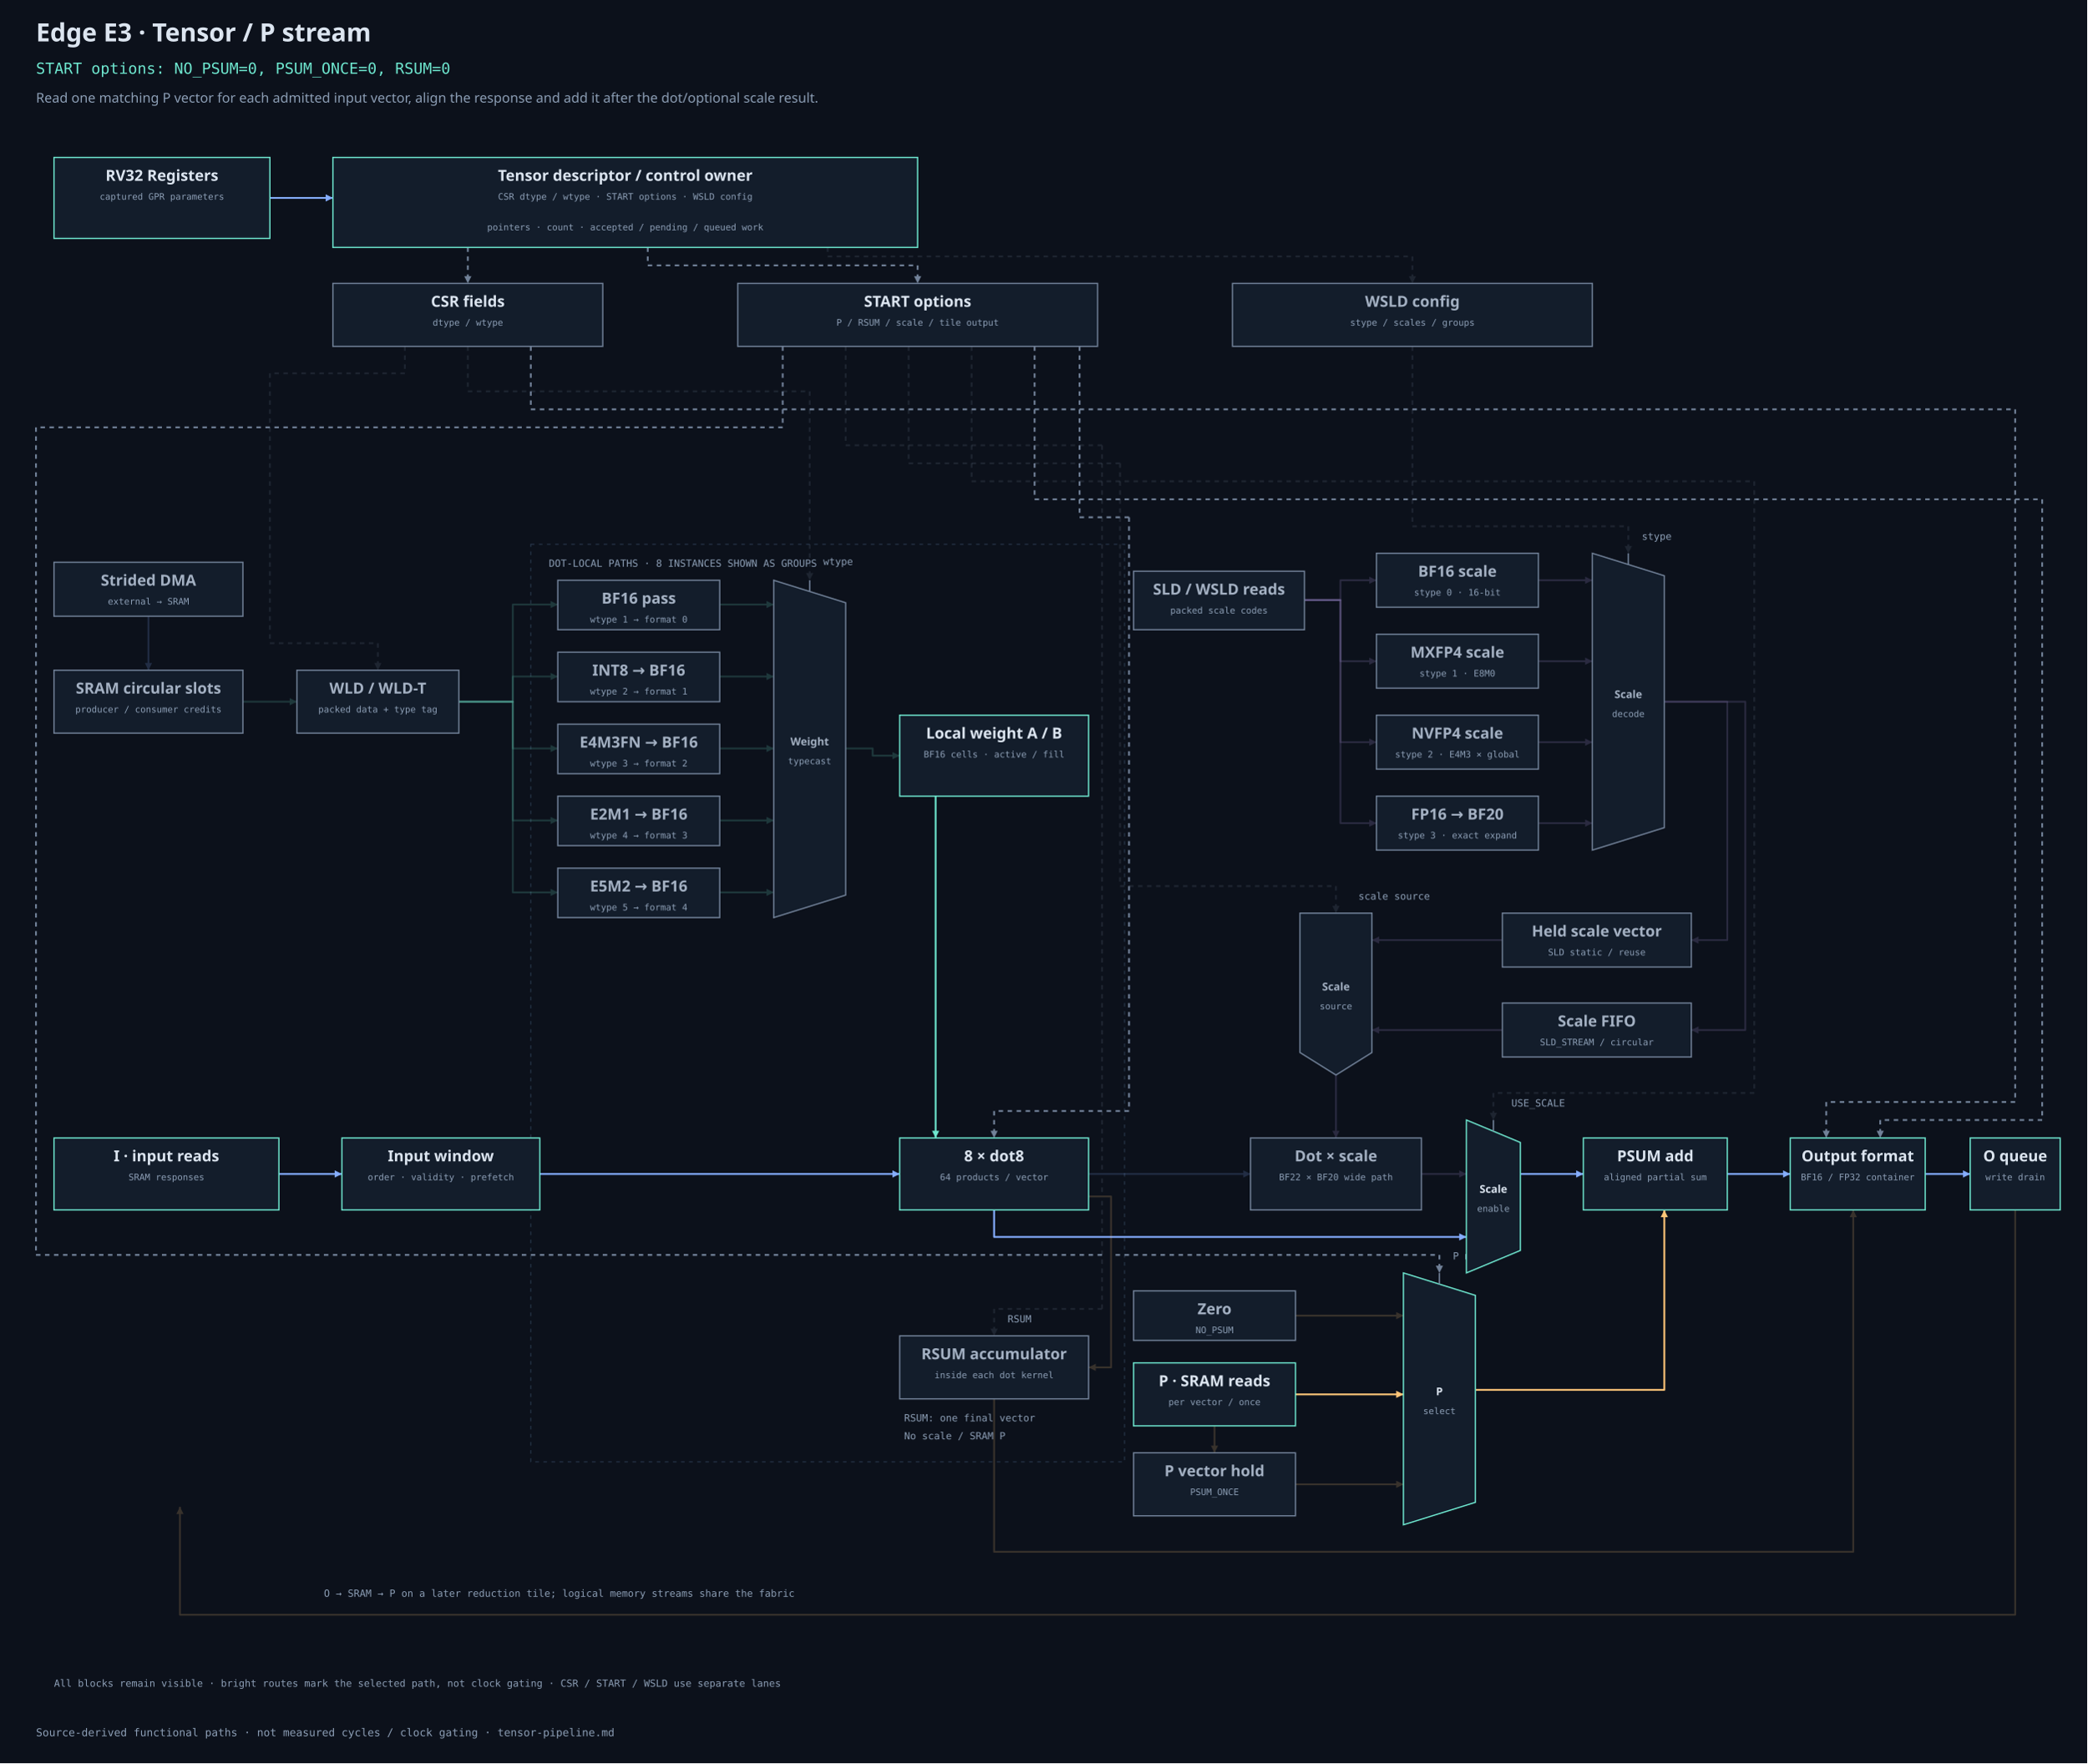
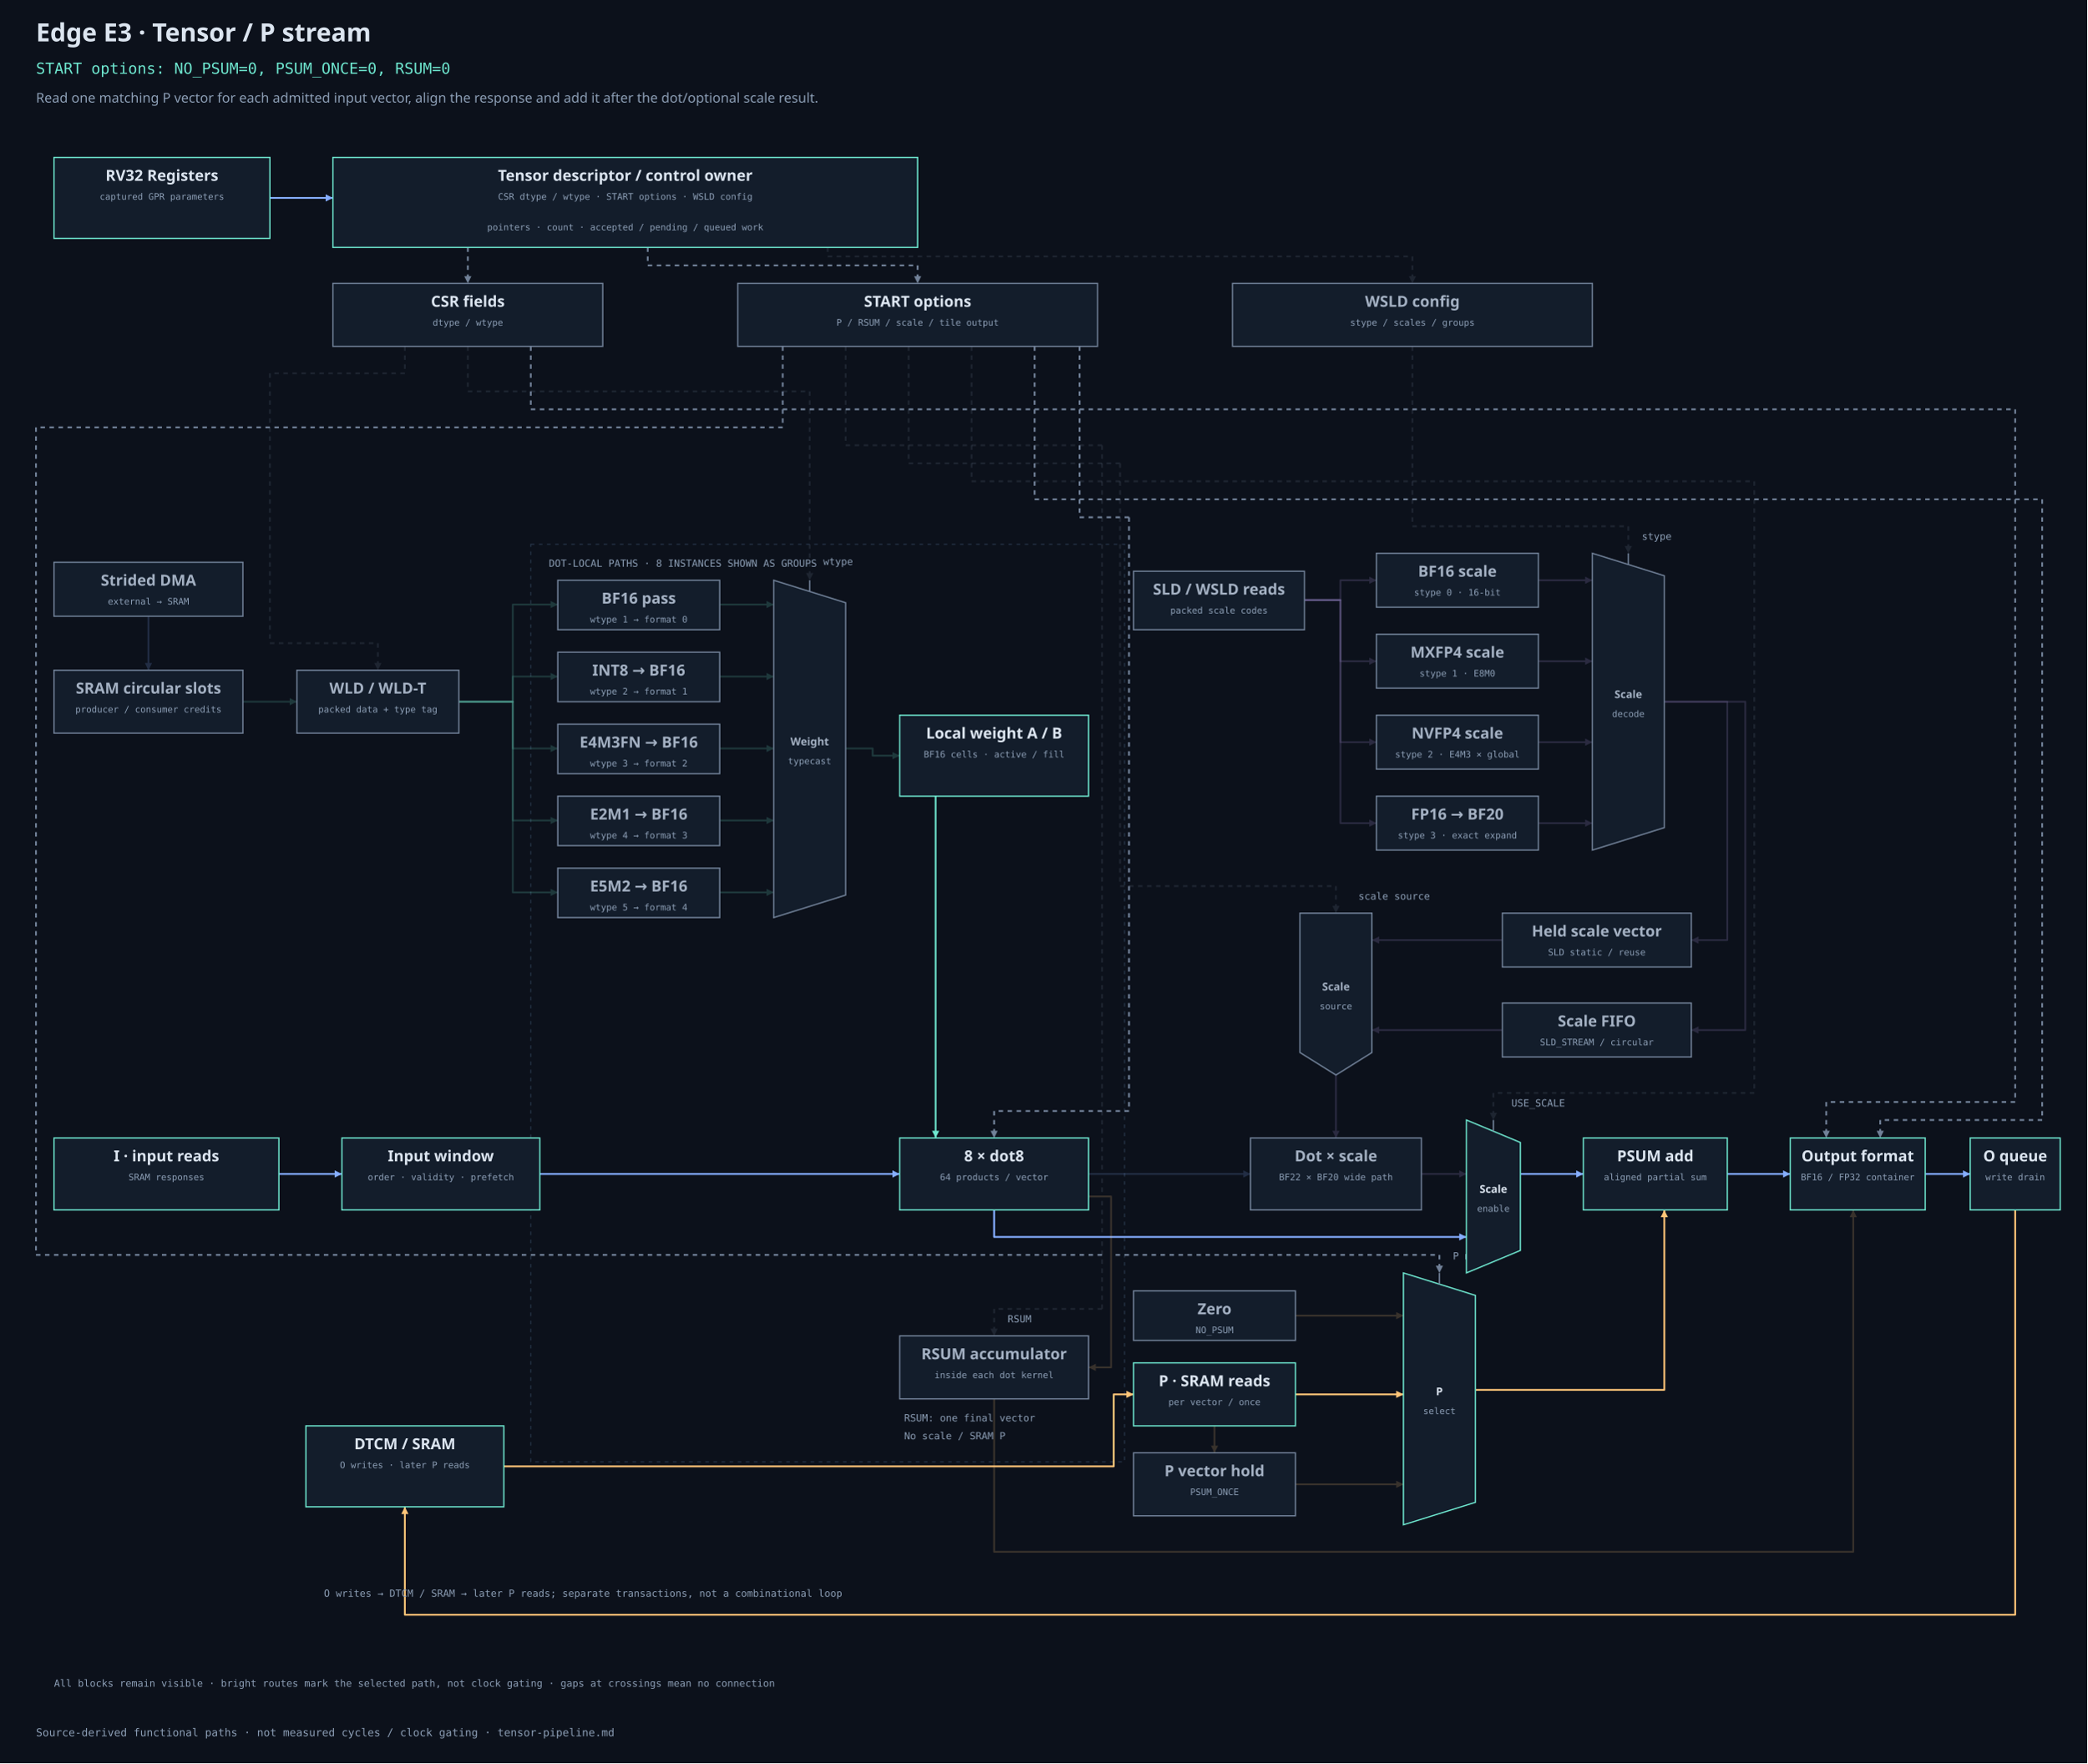
<svg xmlns="http://www.w3.org/2000/svg" width="2320" height="1960" viewBox="0 0 2320 1960">
  <rect width="2320" height="1960" fill="#0c111b" />
  <text x="40" y="46" fill="#dce5f0" font-family="sans-serif" font-size="28" font-weight="700">Edge E3 · Tensor / P stream</text>
  <text x="40" y="82" fill="#6ee7cf" font-family="monospace" font-size="17">START options: NO_PSUM=0, PSUM_ONCE=0, RSUM=0</text>
  <text x="40" y="114" fill="#8c9eb5" font-family="sans-serif" font-size="15">Read one matching P vector for each admitted input vector, align the response and add it after the dot/optional scale result.</text>
  <svg x="20" y="135" width="2280" height="1760" viewBox="0 0 2280 1760" role="img" aria-labelledby="tensor-svg-title tensor-svg-desc">
    <style>.tensor-bg{fill:var(--bg,#0c111b)}.tensor-memory{fill:none;stroke:var(--rule,#29394e);stroke-dasharray:4 5}.tensor-title{font:600 17px sans-serif;fill:var(--ink,#dce5f0)}.tensor-sub{font:10px monospace;fill:var(--muted,#8c9eb5)}.tensor-caption{font:11px monospace;fill:var(--muted,#8c9eb5)}.tensor-box{fill:var(--panel,#131d2b);stroke:var(--ink,#dce5f0);stroke-width:1.4}.tensor-wire{fill:none;stroke-width:2;stroke-linejoin:round}.tensor-data{stroke:#85adff}.tensor-weight{stroke:#6ee7cf}.tensor-psum{stroke:#ffc578}.tensor-optional{stroke:#b39be8}.tensor-control{stroke:#718198;stroke-dasharray:5 5}.tensor-arrow-data{fill:#85adff}.tensor-arrow-weight{fill:#6ee7cf}.tensor-arrow-psum{fill:#ffc578}.tensor-arrow-optional{fill:#b39be8}.tensor-arrow-control{fill:#718198}[data-tensor-node]{opacity:1}[data-tensor-path]{opacity:.18}[data-tensor-path].is-active{opacity:1}[data-tensor-node]:not(.is-active) .tensor-box{stroke:var(--muted,#718198)}[data-tensor-node]:not(.is-active) .tensor-title{fill:var(--muted,#a4b1c3)}[data-tensor-node]:not(.is-active) .tensor-sub{fill:var(--muted,#8c9eb5)}.tensor-mux-title{font-size:12px}.tensor-control-source .tensor-box{stroke:#718198!important}.tensor-control-port{stroke:#718198;stroke-width:1.5;fill:none}.is-active .tensor-box{stroke:#6ee7cf}</style>
    <defs>
      <marker id="tensor-arrow-data" viewBox="0 0 8 8" refX="8" refY="4" markerWidth="8" markerHeight="8" markerUnits="userSpaceOnUse" orient="auto">
        <path d="M0 0L8 4L0 8Z" class="tensor-arrow-data" />
      </marker>
      <marker id="tensor-arrow-weight" viewBox="0 0 8 8" refX="8" refY="4" markerWidth="8" markerHeight="8" markerUnits="userSpaceOnUse" orient="auto">
        <path d="M0 0L8 4L0 8Z" class="tensor-arrow-weight" />
      </marker>
      <marker id="tensor-arrow-psum" viewBox="0 0 8 8" refX="8" refY="4" markerWidth="8" markerHeight="8" markerUnits="userSpaceOnUse" orient="auto">
        <path d="M0 0L8 4L0 8Z" class="tensor-arrow-psum" />
      </marker>
      <marker id="tensor-arrow-optional" viewBox="0 0 8 8" refX="8" refY="4" markerWidth="8" markerHeight="8" markerUnits="userSpaceOnUse" orient="auto">
        <path d="M0 0L8 4L0 8Z" class="tensor-arrow-optional" />
      </marker>
      <marker id="tensor-arrow-control" viewBox="0 0 8 8" refX="8" refY="4" markerWidth="8" markerHeight="8" markerUnits="userSpaceOnUse" orient="auto">
        <path d="M0 0L8 4L0 8Z" class="tensor-arrow-control" />
      </marker>
    </defs>
    <rect class="tensor-bg" width="2280" height="1760" />
    <rect class="tensor-memory" x="570" y="470" width="660" height="1020" />
    <text class="tensor-caption" x="590" y="495">DOT-LOCAL PATHS · 8 INSTANCES SHOWN AS GROUPS</text>
    <text class="tensor-caption" x="895" y="493">wtype</text>
    <text class="tensor-caption" x="1805" y="465">stype</text>
    <text class="tensor-caption" x="1660" y="1095">USE_SCALE</text>
    <text class="tensor-caption" x="1490" y="865">scale source</text>
    <text class="tensor-caption" x="1595" y="1265">P mode</text>
    <text class="tensor-caption" x="1100" y="1335">RSUM</text>
    <path data-tensor-path="gpr-owner" class="tensor-wire tensor-data is-active" d="M280 85H350" marker-end="url(#tensor-arrow-data)" />
    <g data-tensor-path="ctrl-wld" class="tensor-wire tensor-control ">
      <path d="M430 250L430 280M430 280L280 280M280 280L280 580M280 580L400 580M400 580L400 610" />
      <path d="M400 602L400 610" marker-end="url(#tensor-arrow-control)" />
    </g>
    <g data-tensor-path="ctrl-weight" class="tensor-wire tensor-control ">
      <path d="M500 250L500 300M500 300L880 300M880 300L880 510" />
      <path d="M880 502L880 510" marker-end="url(#tensor-arrow-control)" />
    </g>
    <g data-tensor-path="ctrl-psum" class="tensor-wire tensor-control is-active">
      <path d="M850 250L850 340M850 340L20 340M20 340L20 1260M20 1260L1210 1260M1220 1260L1580 1260M1580 1260L1580 1280" />
      <path d="M1580 1272L1580 1280" marker-end="url(#tensor-arrow-control)" />
    </g>
    <g data-tensor-path="ctrl-rsum" class="tensor-wire tensor-control ">
      <path d="M920 250L920 360M920 360L1205 360M1205 360L1205 1165M1205 1175L1205 1190M1205 1200L1205 1235M1205 1245L1205 1320M1205 1320L1085 1320M1085 1320L1085 1350" />
      <path d="M1085 1342L1085 1350" marker-end="url(#tensor-arrow-control)" />
    </g>
    <g data-tensor-path="ctrl-scale" class="tensor-wire tensor-control ">
      <path d="M990 250L990 380M990 380L1225 380M1225 380L1225 850M1225 850L1465 850M1465 850L1465 880" />
      <path d="M1465 872L1465 880" marker-end="url(#tensor-arrow-control)" />
    </g>
    <g data-tensor-path="ctrl-enable" class="tensor-wire tensor-control ">
      <path d="M1060 250L1060 400M1060 400L1930 400M1930 400L1930 1080M1930 1080L1640 1080M1640 1080L1640 1110" />
      <path d="M1640 1102L1640 1110" marker-end="url(#tensor-arrow-control)" />
    </g>
    <g data-tensor-path="ctrl-stype" class="tensor-wire tensor-control ">
      <path d="M1550 250L1550 450M1550 450L1790 450M1790 450L1790 480" />
      <path d="M1790 472L1790 480" marker-end="url(#tensor-arrow-control)" />
    </g>
    <g data-tensor-path="ctrl-format" class="tensor-wire tensor-control is-active">
      <path d="M570 250L570 320M570 320L2220 320M2220 320L2220 1090M2220 1090L2010 1090M2010 1090L2010 1130" />
      <path d="M2010 1122L2010 1130" marker-end="url(#tensor-arrow-control)" />
    </g>
    <g data-tensor-path="owner-dot" class="tensor-wire tensor-control is-active">
      <path d="M1180 250L1180 440M1180 440L1235 440M1235 440L1235 1100M1235 1100L1085 1100M1085 1100L1085 1130" />
      <path d="M1085 1122L1085 1130" marker-end="url(#tensor-arrow-control)" />
    </g>
    <path data-tensor-path="dma-ring" class="tensor-wire tensor-data " d="M145 550L145 610" marker-end="url(#tensor-arrow-data)" />
    <path data-tensor-path="ring-wld" class="tensor-wire tensor-weight " d="M250 645L310 645" marker-end="url(#tensor-arrow-weight)" />
    <path data-tensor-path="weights" class="tensor-wire tensor-weight is-active" d="M1020 750L1020 1130" marker-end="url(#tensor-arrow-weight)" />
    <path data-tensor-path="input-window" class="tensor-wire tensor-data is-active" d="M290 1170L360 1170" marker-end="url(#tensor-arrow-data)" />
    <path data-tensor-path="window-dot" class="tensor-wire tensor-data is-active" d="M580 1170L980 1170" marker-end="url(#tensor-arrow-data)" />
    <path data-tensor-path="dot-post" class="tensor-wire tensor-data " d="M1190 1170L1370 1170" marker-end="url(#tensor-arrow-data)" />
    <path data-tensor-path="scale-product" class="tensor-wire tensor-optional " d="M1560 1170L1610 1170" marker-end="url(#tensor-arrow-optional)" />
    <path data-tensor-path="scale-bypass" class="tensor-wire tensor-data is-active" d="M1085 1210L1085 1240L1610 1240" marker-end="url(#tensor-arrow-data)" />
    <path data-tensor-path="scaled-to-post" class="tensor-wire tensor-data is-active" d="M1670 1170L1740 1170" marker-end="url(#tensor-arrow-data)" />
    <path data-tensor-path="post-output" class="tensor-wire tensor-data is-active" d="M1900 1170L1970 1170" marker-end="url(#tensor-arrow-data)" />
    <path data-tensor-path="format-output" class="tensor-wire tensor-data is-active" d="M2120 1170L2170 1170" marker-end="url(#tensor-arrow-data)" />
    <path data-tensor-path="rsum-merge" class="tensor-wire tensor-psum " d="M1190 1195L1215 1195L1215 1385L1190 1385" marker-end="url(#tensor-arrow-psum)" />
    <path data-tensor-path="rsum-output" class="tensor-wire tensor-psum " d="M1085 1420L1085 1590L2040 1590L2040 1210" marker-end="url(#tensor-arrow-psum)" />
    <path data-tensor-path="static-scale" class="tensor-wire tensor-optional " d="M1650 910L1505 910" marker-end="url(#tensor-arrow-optional)" />
    <path data-tensor-path="stream-scale" class="tensor-wire tensor-optional " d="M1650 1010L1505 1010" marker-end="url(#tensor-arrow-optional)" />
    <path data-tensor-path="scale" class="tensor-wire tensor-optional " d="M1465 1060L1465 1130" marker-end="url(#tensor-arrow-optional)" />
    <path data-tensor-path="sld-static" class="tensor-wire tensor-optional " d="M1830 645L1900 645L1900 910L1860 910" marker-end="url(#tensor-arrow-optional)" />
    <path data-tensor-path="sld-stream" class="tensor-wire tensor-optional " d="M1830 645L1920 645L1920 1010L1860 1010" marker-end="url(#tensor-arrow-optional)" />
    <path data-tensor-path="zero-p" class="tensor-wire tensor-psum " d="M1420 1327.5L1540 1327.5" marker-end="url(#tensor-arrow-psum)" />
    <path data-tensor-path="read-hold" class="tensor-wire tensor-psum " d="M1330 1450L1330 1480" marker-end="url(#tensor-arrow-psum)" />
    <path data-tensor-path="hold-p" class="tensor-wire tensor-psum " d="M1420 1515L1540 1515" marker-end="url(#tensor-arrow-psum)" />
    <path data-tensor-path="stream-p" class="tensor-wire tensor-psum is-active" d="M1420 1415L1540 1415" marker-end="url(#tensor-arrow-psum)" />
    <path data-tensor-path="psum-post" class="tensor-wire tensor-psum is-active" d="M1620 1410L1830 1410L1830 1210" marker-end="url(#tensor-arrow-psum)" />
-     <path data-tensor-path="writeback" class="tensor-wire tensor-psum " d="M2220 1210L2220 1660L180 1660L180 1540" marker-end="url(#tensor-arrow-psum)" />
+     <path data-tensor-path="writeback" class="tensor-wire tensor-psum is-active" d="M2220 1210L2220 1660L430 1660L430 1540" marker-end="url(#tensor-arrow-psum)" />
+     <path data-tensor-path="sram-psum" class="tensor-wire tensor-psum is-active" d="M540 1495L1218 1495L1218 1415L1240 1415" marker-end="url(#tensor-arrow-psum)" />
    <path data-tensor-path="wld-bf16" class="tensor-wire tensor-weight " d="M490 645L550 645L550 537L600 537" marker-end="url(#tensor-arrow-weight)" />
    <path data-tensor-path="cast-bf16" class="tensor-wire tensor-weight " d="M780 537L840 537" marker-end="url(#tensor-arrow-weight)" />
    <path data-tensor-path="wld-int8" class="tensor-wire tensor-weight " d="M490 645L550 645L550 617L600 617" marker-end="url(#tensor-arrow-weight)" />
    <path data-tensor-path="cast-int8" class="tensor-wire tensor-weight " d="M780 617L840 617" marker-end="url(#tensor-arrow-weight)" />
    <path data-tensor-path="wld-e4m3" class="tensor-wire tensor-weight " d="M490 645L550 645L550 697L600 697" marker-end="url(#tensor-arrow-weight)" />
    <path data-tensor-path="cast-e4m3" class="tensor-wire tensor-weight " d="M780 697L840 697" marker-end="url(#tensor-arrow-weight)" />
    <path data-tensor-path="wld-fp4" class="tensor-wire tensor-weight " d="M490 645L550 645L550 777L600 777" marker-end="url(#tensor-arrow-weight)" />
    <path data-tensor-path="cast-fp4" class="tensor-wire tensor-weight " d="M780 777L840 777" marker-end="url(#tensor-arrow-weight)" />
    <path data-tensor-path="wld-e5m2" class="tensor-wire tensor-weight " d="M490 645L550 645L550 857L600 857" marker-end="url(#tensor-arrow-weight)" />
    <path data-tensor-path="cast-e5m2" class="tensor-wire tensor-weight " d="M780 857L840 857" marker-end="url(#tensor-arrow-weight)" />
    <path data-tensor-path="wld-banks" class="tensor-wire tensor-weight " d="M920 697L950 697L950 705L980 705" marker-end="url(#tensor-arrow-weight)" />
    <path data-tensor-path="sld-bf16" class="tensor-wire tensor-optional " d="M1430 532L1470 532L1470 510L1510 510" marker-end="url(#tensor-arrow-optional)" />
    <path data-tensor-path="decode-bf16" class="tensor-wire tensor-optional " d="M1690 510L1750 510" marker-end="url(#tensor-arrow-optional)" />
    <path data-tensor-path="sld-mx" class="tensor-wire tensor-optional " d="M1430 532L1470 532L1470 600L1510 600" marker-end="url(#tensor-arrow-optional)" />
    <path data-tensor-path="decode-mx" class="tensor-wire tensor-optional " d="M1690 600L1750 600" marker-end="url(#tensor-arrow-optional)" />
    <path data-tensor-path="sld-nv" class="tensor-wire tensor-optional " d="M1430 532L1470 532L1470 690L1510 690" marker-end="url(#tensor-arrow-optional)" />
    <path data-tensor-path="decode-nv" class="tensor-wire tensor-optional " d="M1690 690L1750 690" marker-end="url(#tensor-arrow-optional)" />
    <path data-tensor-path="sld-fp16" class="tensor-wire tensor-optional " d="M1430 532L1470 532L1470 780L1510 780" marker-end="url(#tensor-arrow-optional)" />
    <path data-tensor-path="decode-fp16" class="tensor-wire tensor-optional " d="M1690 780L1750 780" marker-end="url(#tensor-arrow-optional)" />
    <g data-tensor-path="owner-csr" class="tensor-wire tensor-control is-active">
      <path d="M500 140L500 180" />
      <path d="M500 172L500 180" marker-end="url(#tensor-arrow-control)" />
    </g>
    <g data-tensor-path="owner-start" class="tensor-wire tensor-control is-active">
      <path d="M700 140L700 160M700 160L1000 160M1000 160L1000 180" />
      <path d="M1000 172L1000 180" marker-end="url(#tensor-arrow-control)" />
    </g>
    <g data-tensor-path="owner-wsld" class="tensor-wire tensor-control ">
      <path d="M900 140L900 150M900 150L1550 150M1550 150L1550 180" />
      <path d="M1550 172L1550 180" marker-end="url(#tensor-arrow-control)" />
    </g>
    <g data-tensor-path="ctrl-tile-format" class="tensor-wire tensor-control is-active">
      <path d="M1130 250L1130 420M1130 420L2250 420M2250 420L2250 1110M2250 1110L2070 1110M2070 1110L2070 1130" />
      <path d="M2070 1122L2070 1130" marker-end="url(#tensor-arrow-control)" />
    </g>
    <g data-tensor-node="gpr" class="is-active " role="button" tabindex="0" aria-label="RV32 Registers: explore this path">
      <rect class="tensor-box" x="40" y="40" width="240" height="90" />
      <text class="tensor-title " x="160" y="66" text-anchor="middle">RV32 Registers</text>
      <text class="tensor-sub" x="160" y="87" text-anchor="middle">captured GPR parameters</text>
    </g>
    <g data-tensor-node="owner" class="is-active " role="button" tabindex="0" aria-label="Tensor descriptor / control owner: explore this path">
      <rect class="tensor-box" x="350" y="40" width="650" height="100" />
      <text class="tensor-title " x="675" y="66" text-anchor="middle">Tensor descriptor / control owner</text>
      <text class="tensor-sub" x="675" y="87" text-anchor="middle">CSR dtype / wtype · START options · WSLD config</text>
      <text class="tensor-sub" x="675" y="121" text-anchor="middle">pointers · count · accepted / pending / queued work</text>
    </g>
    <g data-tensor-node="dma" class=" " role="button" tabindex="0" aria-label="Strided DMA: explore this path">
      <rect class="tensor-box" x="40" y="490" width="210" height="60" />
      <text class="tensor-title " x="145" y="516" text-anchor="middle">Strided DMA</text>
      <text class="tensor-sub" x="145" y="537" text-anchor="middle">external → SRAM</text>
    </g>
    <g data-tensor-node="ring" class=" " role="button" tabindex="0" aria-label="SRAM circular slots: explore this path">
      <rect class="tensor-box" x="40" y="610" width="210" height="70" />
      <text class="tensor-title " x="145" y="636" text-anchor="middle">SRAM circular slots</text>
      <text class="tensor-sub" x="145" y="657" text-anchor="middle">producer / consumer credits</text>
    </g>
    <g data-tensor-node="wld" class=" " role="button" tabindex="0" aria-label="WLD / WLD-T: explore this path">
      <rect class="tensor-box" x="310" y="610" width="180" height="70" />
      <text class="tensor-title " x="400" y="636" text-anchor="middle">WLD / WLD-T</text>
      <text class="tensor-sub" x="400" y="657" text-anchor="middle">packed data + type tag</text>
    </g>
    <g data-tensor-node="w-bf16" class=" " role="button" tabindex="0" aria-label="BF16 pass: explore this path">
      <rect class="tensor-box" x="600" y="510" width="180" height="55" />
      <text class="tensor-title " x="690" y="536" text-anchor="middle">BF16 pass</text>
      <text class="tensor-sub" x="690" y="557" text-anchor="middle">wtype 1 → format 0</text>
    </g>
    <g data-tensor-node="w-int8" class=" " role="button" tabindex="0" aria-label="INT8 → BF16: explore this path">
      <rect class="tensor-box" x="600" y="590" width="180" height="55" />
      <text class="tensor-title " x="690" y="616" text-anchor="middle">INT8 → BF16</text>
      <text class="tensor-sub" x="690" y="637" text-anchor="middle">wtype 2 → format 1</text>
    </g>
    <g data-tensor-node="w-e4m3" class=" " role="button" tabindex="0" aria-label="E4M3FN → BF16: explore this path">
      <rect class="tensor-box" x="600" y="670" width="180" height="55" />
      <text class="tensor-title " x="690" y="696" text-anchor="middle">E4M3FN → BF16</text>
      <text class="tensor-sub" x="690" y="717" text-anchor="middle">wtype 3 → format 2</text>
    </g>
    <g data-tensor-node="w-fp4" class=" " role="button" tabindex="0" aria-label="E2M1 → BF16: explore this path">
      <rect class="tensor-box" x="600" y="750" width="180" height="55" />
      <text class="tensor-title " x="690" y="776" text-anchor="middle">E2M1 → BF16</text>
      <text class="tensor-sub" x="690" y="797" text-anchor="middle">wtype 4 → format 3</text>
    </g>
    <g data-tensor-node="w-e5m2" class=" " role="button" tabindex="0" aria-label="E5M2 → BF16: explore this path">
      <rect class="tensor-box" x="600" y="830" width="180" height="55" />
      <text class="tensor-title " x="690" y="856" text-anchor="middle">E5M2 → BF16</text>
      <text class="tensor-sub" x="690" y="877" text-anchor="middle">wtype 5 → format 4</text>
    </g>
    <g data-tensor-node="wselect" class=" " role="button" tabindex="0" aria-label="Weight: explore this path">
      <path class="tensor-box" d="M840 510L920 535V860L840 885Z" />
      <path class="tensor-control-port" d="M880 510V522.5" />
      <text class="tensor-title tensor-mux-title" x="880" y="693.5" text-anchor="middle">Weight</text>
      <text class="tensor-sub" x="880" y="714.5" text-anchor="middle">typecast</text>
    </g>
    <g data-tensor-node="banks" class="is-active " role="button" tabindex="0" aria-label="Local weight A / B: explore this path">
      <rect class="tensor-box" x="980" y="660" width="210" height="90" />
      <text class="tensor-title " x="1085" y="686" text-anchor="middle">Local weight A / B</text>
      <text class="tensor-sub" x="1085" y="707" text-anchor="middle">BF16 cells · active / fill</text>
    </g>
    <g data-tensor-node="input" class="is-active " role="button" tabindex="0" aria-label="I · input reads: explore this path">
      <rect class="tensor-box" x="40" y="1130" width="250" height="80" />
      <text class="tensor-title " x="165" y="1156" text-anchor="middle">I · input reads</text>
      <text class="tensor-sub" x="165" y="1177" text-anchor="middle">SRAM responses</text>
    </g>
    <g data-tensor-node="window" class="is-active " role="button" tabindex="0" aria-label="Input window: explore this path">
      <rect class="tensor-box" x="360" y="1130" width="220" height="80" />
      <text class="tensor-title " x="470" y="1156" text-anchor="middle">Input window</text>
      <text class="tensor-sub" x="470" y="1177" text-anchor="middle">order · validity · prefetch</text>
    </g>
    <g data-tensor-node="dot" class="is-active " role="button" tabindex="0" aria-label="8 × dot8: explore this path">
      <rect class="tensor-box" x="980" y="1130" width="210" height="80" />
      <text class="tensor-title " x="1085" y="1156" text-anchor="middle">8 × dot8</text>
      <text class="tensor-sub" x="1085" y="1177" text-anchor="middle">64 products / vector</text>
    </g>
    <g data-tensor-node="rsum" class=" " role="button" tabindex="0" aria-label="RSUM accumulator: explore this path">
      <rect class="tensor-box" x="980" y="1350" width="210" height="70" />
      <text class="tensor-title " x="1085" y="1376" text-anchor="middle">RSUM accumulator</text>
      <text class="tensor-sub" x="1085" y="1397" text-anchor="middle">inside each dot kernel</text>
    </g>
    <g data-tensor-node="sld" class=" " role="button" tabindex="0" aria-label="SLD / WSLD reads: explore this path">
      <rect class="tensor-box" x="1240" y="500" width="190" height="65" />
      <text class="tensor-title " x="1335" y="526" text-anchor="middle">SLD / WSLD reads</text>
      <text class="tensor-sub" x="1335" y="547" text-anchor="middle">packed scale codes</text>
    </g>
    <g data-tensor-node="s-bf16" class=" " role="button" tabindex="0" aria-label="BF16 scale: explore this path">
      <rect class="tensor-box" x="1510" y="480" width="180" height="60" />
      <text class="tensor-title " x="1600" y="506" text-anchor="middle">BF16 scale</text>
      <text class="tensor-sub" x="1600" y="527" text-anchor="middle">stype 0 · 16-bit</text>
    </g>
    <g data-tensor-node="s-mx" class=" " role="button" tabindex="0" aria-label="MXFP4 scale: explore this path">
      <rect class="tensor-box" x="1510" y="570" width="180" height="60" />
      <text class="tensor-title " x="1600" y="596" text-anchor="middle">MXFP4 scale</text>
      <text class="tensor-sub" x="1600" y="617" text-anchor="middle">stype 1 · E8M0</text>
    </g>
    <g data-tensor-node="s-nv" class=" " role="button" tabindex="0" aria-label="NVFP4 scale: explore this path">
      <rect class="tensor-box" x="1510" y="660" width="180" height="60" />
      <text class="tensor-title " x="1600" y="686" text-anchor="middle">NVFP4 scale</text>
      <text class="tensor-sub" x="1600" y="707" text-anchor="middle">stype 2 · E4M3 × global</text>
    </g>
    <g data-tensor-node="s-fp16" class=" " role="button" tabindex="0" aria-label="FP16 → BF20: explore this path">
      <rect class="tensor-box" x="1510" y="750" width="180" height="60" />
      <text class="tensor-title " x="1600" y="776" text-anchor="middle">FP16 → BF20</text>
      <text class="tensor-sub" x="1600" y="797" text-anchor="middle">stype 3 · exact expand</text>
    </g>
    <g data-tensor-node="stype" class=" " role="button" tabindex="0" aria-label="Scale: explore this path">
      <path class="tensor-box" d="M1750 480L1830 505V785L1750 810Z" />
      <path class="tensor-control-port" d="M1790 480V492.5" />
      <text class="tensor-title tensor-mux-title" x="1790" y="641" text-anchor="middle">Scale</text>
      <text class="tensor-sub" x="1790" y="662" text-anchor="middle">decode</text>
    </g>
    <g data-tensor-node="scale-hold" class=" " role="button" tabindex="0" aria-label="Held scale vector: explore this path">
      <rect class="tensor-box" x="1650" y="880" width="210" height="60" />
      <text class="tensor-title " x="1755" y="906" text-anchor="middle">Held scale vector</text>
      <text class="tensor-sub" x="1755" y="927" text-anchor="middle">SLD static / reuse</text>
    </g>
    <g data-tensor-node="scale-fifo" class=" " role="button" tabindex="0" aria-label="Scale FIFO: explore this path">
      <rect class="tensor-box" x="1650" y="980" width="210" height="60" />
      <text class="tensor-title " x="1755" y="1006" text-anchor="middle">Scale FIFO</text>
      <text class="tensor-sub" x="1755" y="1027" text-anchor="middle">SLD_STREAM / circular</text>
    </g>
    <g data-tensor-node="scale-source" class=" " role="button" tabindex="0" aria-label="Scale: explore this path">
      <path class="tensor-box" d="M1425 880H1505V1035L1465 1060L1425 1035Z" />
      <text class="tensor-title tensor-mux-title" x="1465" y="966" text-anchor="middle">Scale</text>
      <text class="tensor-sub" x="1465" y="987" text-anchor="middle">source</text>
    </g>
    <g data-tensor-node="scale-mul" class=" " role="button" tabindex="0" aria-label="Dot × scale: explore this path">
      <rect class="tensor-box" x="1370" y="1130" width="190" height="80" />
      <text class="tensor-title " x="1465" y="1156" text-anchor="middle">Dot × scale</text>
      <text class="tensor-sub" x="1465" y="1177" text-anchor="middle">BF22 × BF20 wide path</text>
    </g>
    <g data-tensor-node="scale-select" class="is-active " role="button" tabindex="0" aria-label="Scale: explore this path">
      <path class="tensor-box" d="M1610 1110L1670 1135V1255L1610 1280Z" />
      <path class="tensor-control-port" d="M1640 1110V1122.5" />
      <text class="tensor-title tensor-mux-title" x="1640" y="1191" text-anchor="middle">Scale</text>
      <text class="tensor-sub" x="1640" y="1212" text-anchor="middle">enable</text>
    </g>
    <g data-tensor-node="post" class="is-active " role="button" tabindex="0" aria-label="PSUM add: explore this path">
      <rect class="tensor-box" x="1740" y="1130" width="160" height="80" />
      <text class="tensor-title " x="1820" y="1156" text-anchor="middle">PSUM add</text>
      <text class="tensor-sub" x="1820" y="1177" text-anchor="middle">aligned partial sum</text>
    </g>
    <g data-tensor-node="psum" class="is-active " role="button" tabindex="0" aria-label="P · SRAM reads: explore this path">
      <rect class="tensor-box" x="1240" y="1380" width="180" height="70" />
      <text class="tensor-title " x="1330" y="1406" text-anchor="middle">P · SRAM reads</text>
      <text class="tensor-sub" x="1330" y="1427" text-anchor="middle">per vector / once</text>
    </g>
+     <g data-tensor-node="psum-memory" class="is-active " role="button" tabindex="0" aria-label="DTCM / SRAM: explore this path">
+       <rect class="tensor-box" x="320" y="1450" width="220" height="90" />
+       <text class="tensor-title " x="430" y="1476" text-anchor="middle">DTCM / SRAM</text>
+       <text class="tensor-sub" x="430" y="1497" text-anchor="middle">O writes · later P reads</text>
+     </g>
    <g data-tensor-node="zero" class=" " role="button" tabindex="0" aria-label="Zero: explore this path">
      <rect class="tensor-box" x="1240" y="1300" width="180" height="55" />
      <text class="tensor-title " x="1330" y="1326" text-anchor="middle">Zero</text>
      <text class="tensor-sub" x="1330" y="1347" text-anchor="middle">NO_PSUM</text>
    </g>
    <g data-tensor-node="psum-hold" class=" " role="button" tabindex="0" aria-label="P vector hold: explore this path">
      <rect class="tensor-box" x="1240" y="1480" width="180" height="70" />
      <text class="tensor-title " x="1330" y="1506" text-anchor="middle">P vector hold</text>
      <text class="tensor-sub" x="1330" y="1527" text-anchor="middle">PSUM_ONCE</text>
    </g>
    <g data-tensor-node="psum-select" class="is-active " role="button" tabindex="0" aria-label="P: explore this path">
      <path class="tensor-box" d="M1540 1280L1620 1305V1535L1540 1560Z" />
      <path class="tensor-control-port" d="M1580 1280V1292.5" />
      <text class="tensor-title tensor-mux-title" x="1580" y="1416" text-anchor="middle">P</text>
      <text class="tensor-sub" x="1580" y="1437" text-anchor="middle">select</text>
    </g>
    <g data-tensor-node="format" class="is-active " role="button" tabindex="0" aria-label="Output format: explore this path">
      <rect class="tensor-box" x="1970" y="1130" width="150" height="80" />
      <text class="tensor-title " x="2045" y="1156" text-anchor="middle">Output format</text>
      <text class="tensor-sub" x="2045" y="1177" text-anchor="middle">BF16 / FP32 container</text>
    </g>
    <g data-tensor-node="output" class="is-active " role="button" tabindex="0" aria-label="O queue: explore this path">
      <rect class="tensor-box" x="2170" y="1130" width="100" height="80" />
      <text class="tensor-title " x="2220" y="1156" text-anchor="middle">O queue</text>
      <text class="tensor-sub" x="2220" y="1177" text-anchor="middle">write drain</text>
    </g>
    <g data-tensor-node="csr-fields" class="is-active tensor-control-source" role="button" tabindex="0" aria-label="CSR fields: explore this path">
      <rect class="tensor-box" x="350" y="180" width="300" height="70" />
      <text class="tensor-title " x="500" y="206" text-anchor="middle">CSR fields</text>
      <text class="tensor-sub" x="500" y="227" text-anchor="middle">dtype / wtype</text>
    </g>
    <g data-tensor-node="start-fields" class="is-active tensor-control-source" role="button" tabindex="0" aria-label="START options: explore this path">
      <rect class="tensor-box" x="800" y="180" width="400" height="70" />
      <text class="tensor-title " x="1000" y="206" text-anchor="middle">START options</text>
      <text class="tensor-sub" x="1000" y="227" text-anchor="middle">P / RSUM / scale / tile output</text>
    </g>
    <g data-tensor-node="wsld-fields" class=" tensor-control-source" role="button" tabindex="0" aria-label="WSLD config: explore this path">
      <rect class="tensor-box" x="1350" y="180" width="400" height="70" />
      <text class="tensor-title " x="1550" y="206" text-anchor="middle">WSLD config</text>
      <text class="tensor-sub" x="1550" y="227" text-anchor="middle">stype / scales / groups</text>
    </g>
    <text class="tensor-caption" x="985" y="1445">RSUM: one final vector</text>
    <text class="tensor-caption" x="985" y="1465">No scale / SRAM P</text>
-     <text class="tensor-caption" x="340" y="1640">O → SRAM → P on a later reduction tile; logical memory streams share the fabric</text>
-     <text class="tensor-caption" x="40" y="1740">All blocks remain visible · bright routes mark the selected path, not clock gating · CSR / START / WSLD use separate lanes</text>
+     <text class="tensor-caption" x="340" y="1640">O writes → DTCM / SRAM → later P reads; separate transactions, not a combinational loop</text>
+     <text class="tensor-caption" x="40" y="1740">All blocks remain visible · bright routes mark the selected path, not clock gating · gaps at crossings mean no connection</text>
  </svg>
  <text x="40" y="1930" fill="#8c9eb5" font-family="monospace" font-size="12">Source-derived functional paths · not measured cycles / clock gating · tensor-pipeline.md</text>
</svg>
